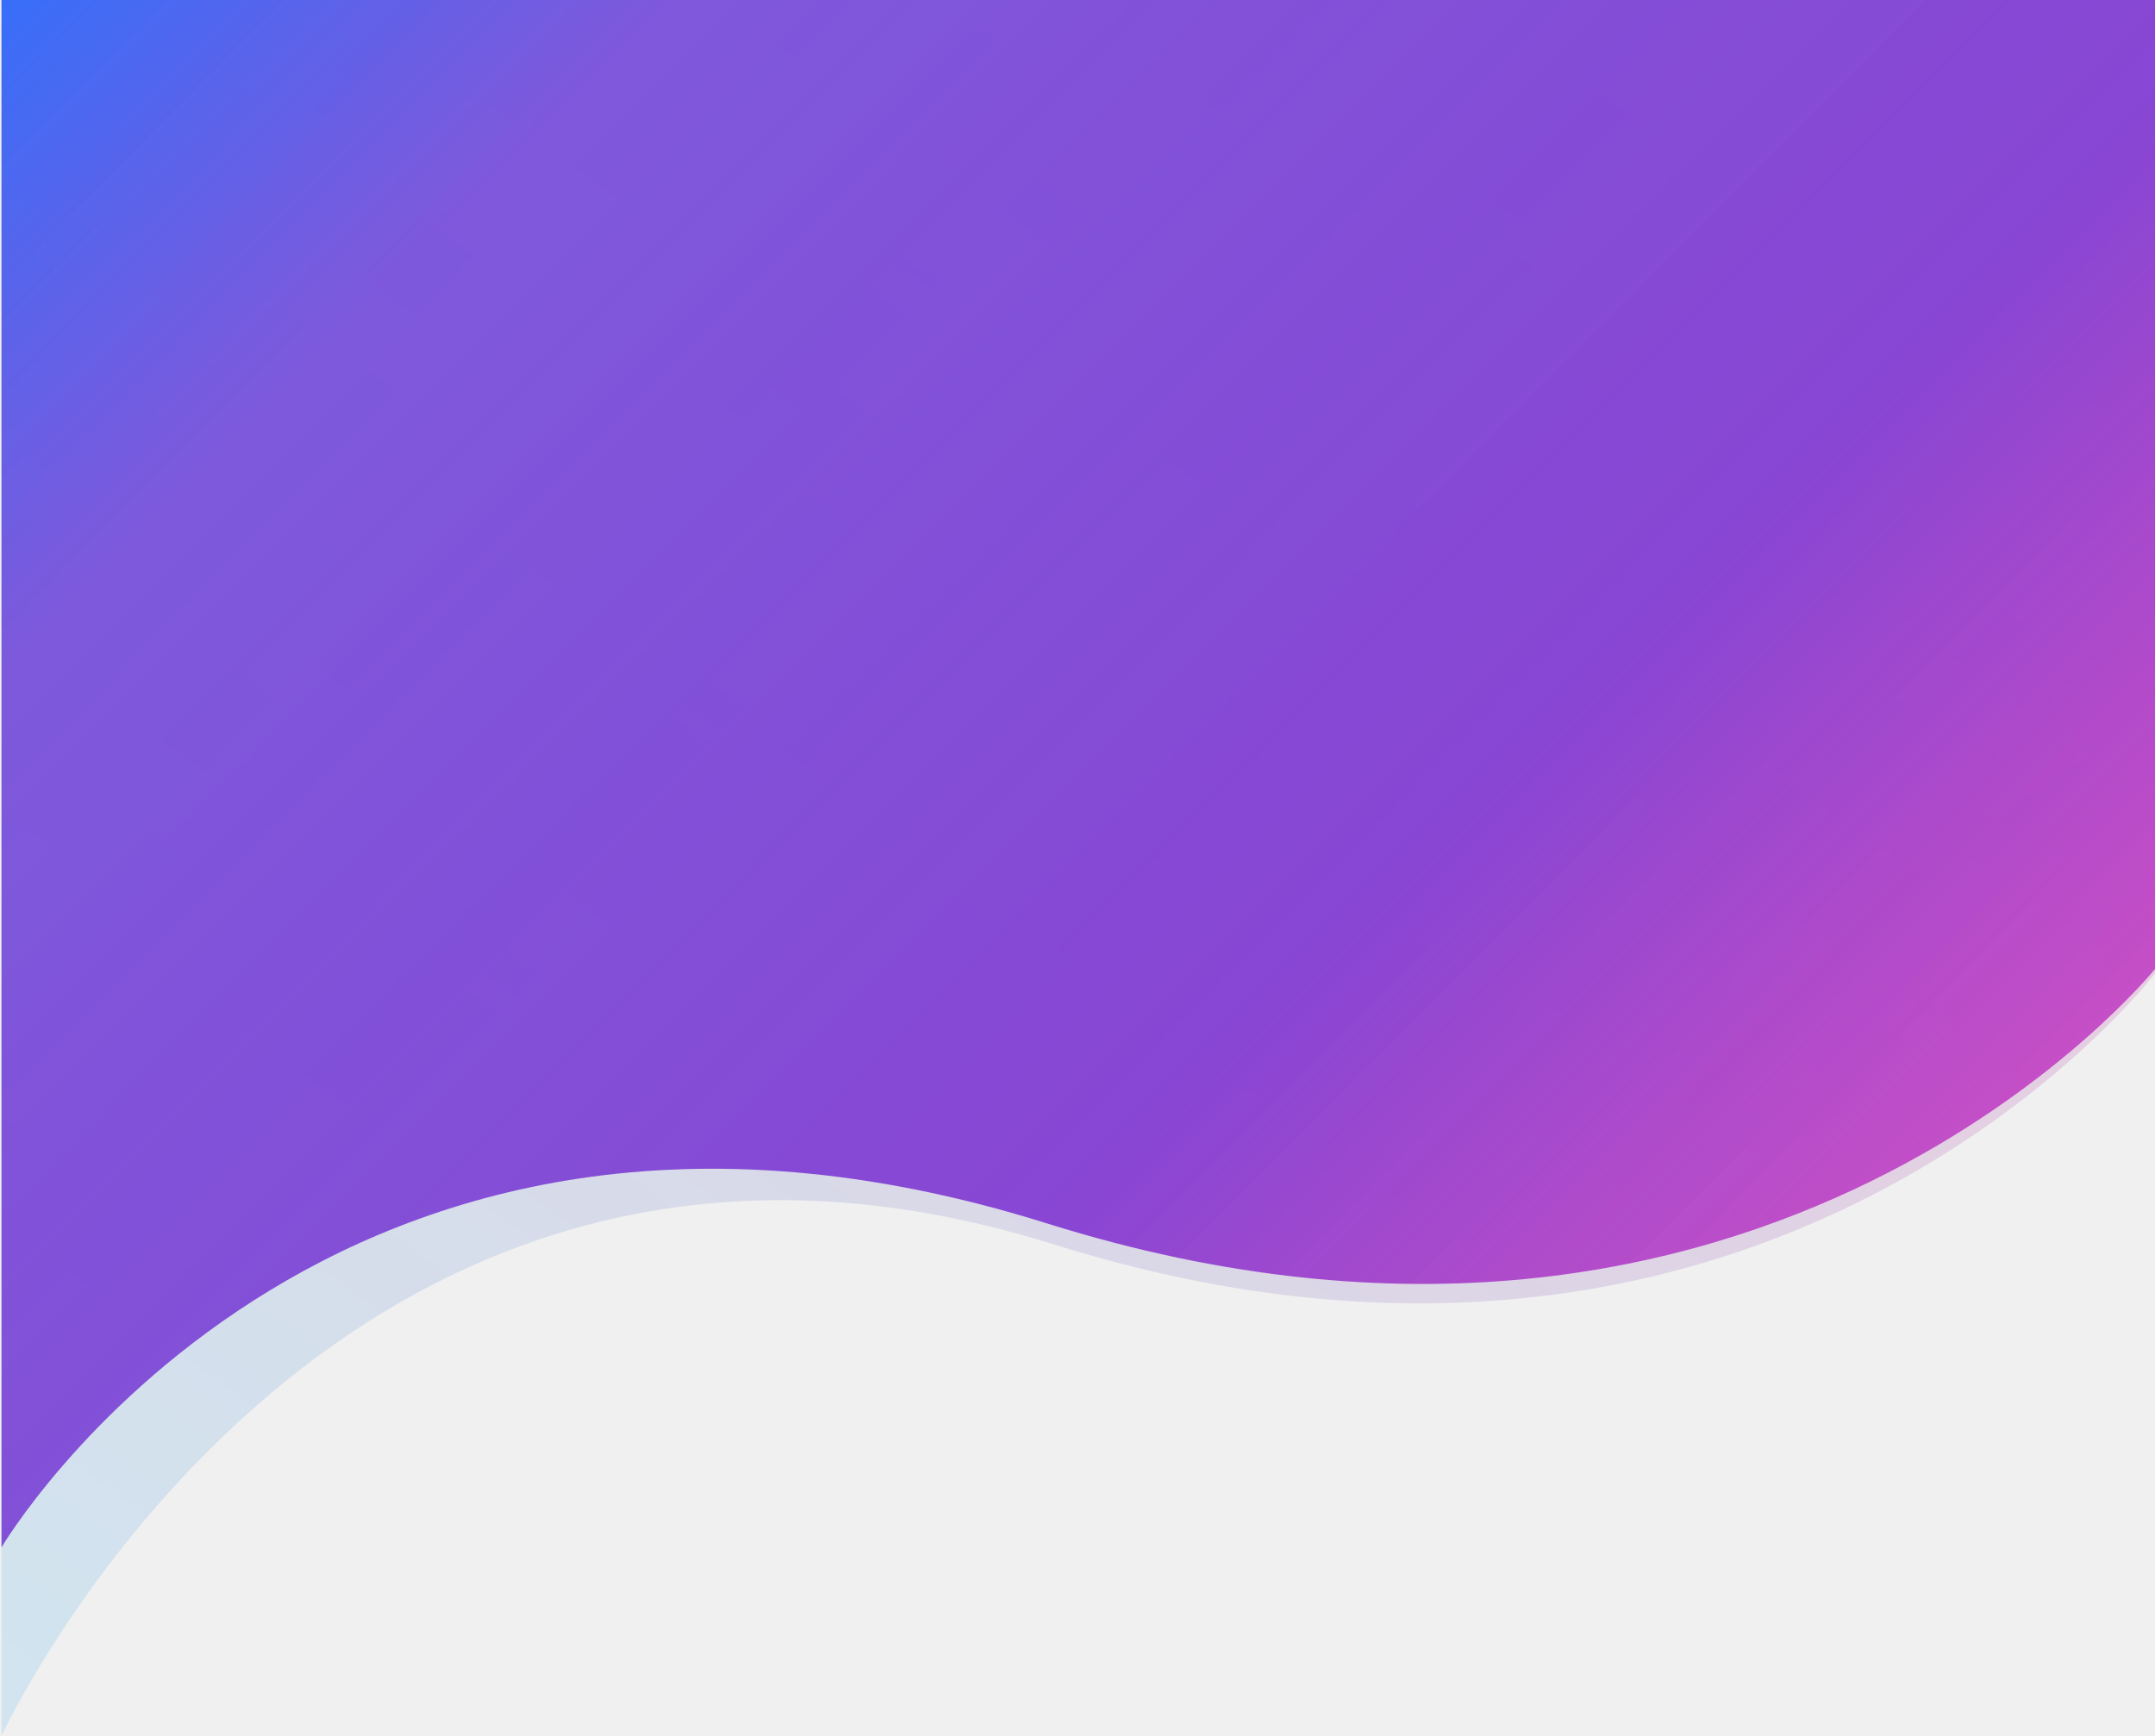
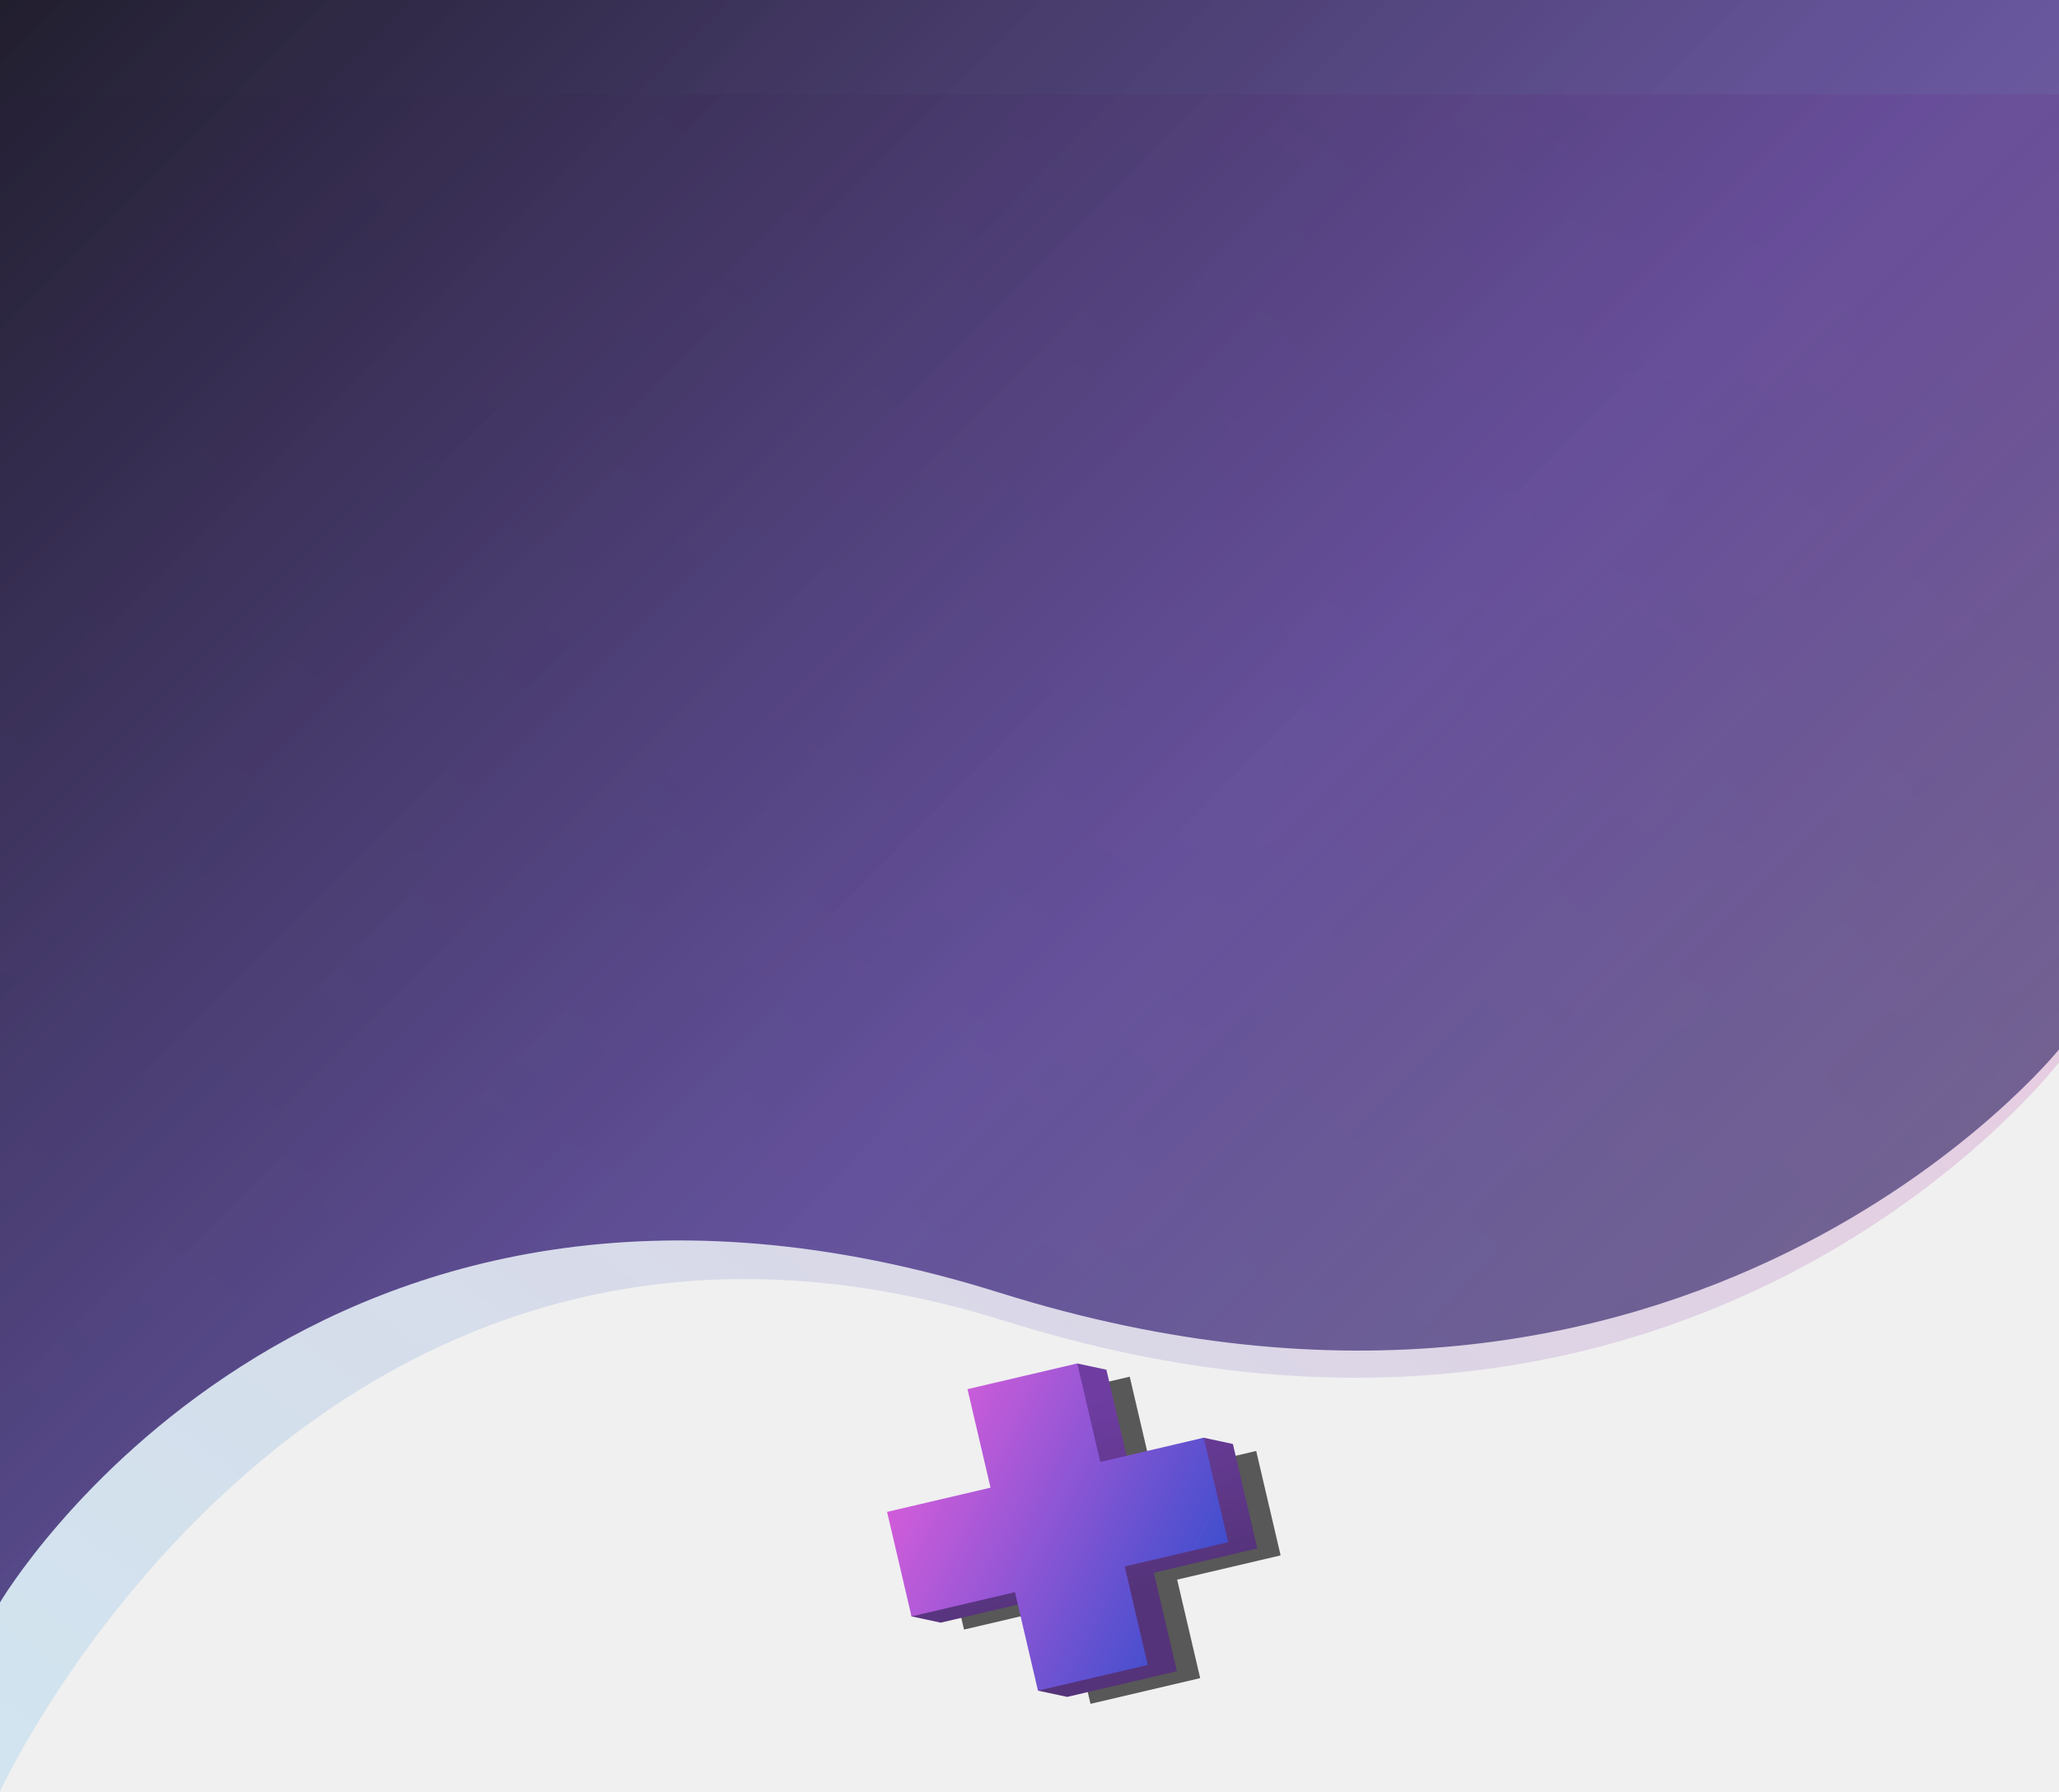
- <svg xmlns="http://www.w3.org/2000/svg" width="1440" height="1160" viewBox="0 0 1440 1160" fill="none">
-   <path opacity="0.19" d="M1 -26H1440V650.5C1440 650.5 1186 982.75 704 831.5C222 680.25 1 1160 1 1160V-26Z" fill="url(#paint0_linear_663_27)" />
-   <path d="M1 -86H1440V647.5C1440 647.5 1181.5 968.75 699.5 817.5C217.5 666.25 1 1034 1 1034V-86Z" fill="url(#paint1_linear_663_27)" />
+ <svg xmlns="http://www.w3.org/2000/svg" width="1439" height="1252" viewBox="0 0 1439 1252" fill="none">
+   <path opacity="0.19" d="M0 66H1439V742.5C1439 742.5 1185 1074.75 703 923.5C221 772.25 0 1252 0 1252V66Z" fill="url(#paint0_linear_692_60)" />
+   <path d="M0 0H1439V733.5C1439 733.5 1180.5 1054.75 698.5 903.5C216.5 752.25 0 1120 0 1120V0Z" fill="url(#paint1_linear_692_60)" />
+   <g clip-path="url(#clip0_692_60)">
+     <path opacity="0.63" d="M789.551 962.223L805.64 1031.07L877.938 1014.13L895 1087.13L822.701 1104.07L838.791 1172.92L762.125 1190.89L746.036 1122.04L673.737 1138.98L656.675 1065.98L728.974 1049.04L712.885 980.188L789.551 962.223Z" fill="black" />
+     <path d="M752.875 953L773.248 957.368L789.337 1026.21L841.264 1004.9L861.636 1009.27L878.697 1082.28L806.399 1099.22L822.488 1168.07L745.822 1186.03L725.449 1181.66L729.733 1117.18L657.434 1134.13L637.062 1129.76L640.373 1061.12L712.672 1044.18L696.582 975.334L752.568 962.214L752.875 953Z" fill="url(#paint2_linear_692_60)" />
+     <path d="M752.875 953L773.248 957.368L789.337 1026.21L841.264 1004.9L861.636 1009.27L878.697 1082.28L806.399 1099.22L822.488 1168.07L745.822 1186.03L725.449 1181.66L729.733 1117.18L657.434 1134.13L637.062 1129.76L640.373 1061.12L712.672 1044.18L696.582 975.334L752.568 962.214L752.875 953Z" fill="url(#paint3_linear_692_60)" fill-opacity="0.1" />
+     <path d="M752.875 953L768.964 1021.85L841.263 1004.9L858.325 1077.91L786.026 1094.85L802.115 1163.7L725.449 1181.66L709.36 1112.82L637.061 1129.76L620 1056.75L692.299 1039.81L676.209 970.966L752.875 953Z" fill="url(#paint4_linear_692_60)" />
+     <path d="M752.875 953L768.964 1021.85L841.263 1004.9L858.325 1077.91L786.026 1094.85L802.115 1163.7L725.449 1181.66L709.36 1112.82L637.061 1129.76L620 1056.75L692.299 1039.81L676.209 970.966L752.875 953Z" fill="url(#paint5_linear_692_60)" fill-opacity="0.25" />
+   </g>
  <defs>
-     <linearGradient id="paint0_linear_663_27" x1="1130.5" y1="-26" x2="189.553" y2="1268.69" gradientUnits="userSpaceOnUse">
+     <linearGradient id="paint0_linear_692_60" x1="1129.5" y1="66" x2="188.553" y2="1360.69" gradientUnits="userSpaceOnUse">
      <stop stop-color="#EC007F" />
      <stop offset="1" stop-color="#0094E7" stop-opacity="0.69" />
    </linearGradient>
-     <linearGradient id="paint1_linear_663_27" x1="1396" y1="1356.5" x2="-25.185" y2="-59.723" gradientUnits="userSpaceOnUse">
-       <stop stop-color="#FF22AC" stop-opacity="0.64" />
-       <stop offset="0.432" stop-color="#8846D3" />
-       <stop offset="0.812" stop-color="#764EDB" stop-opacity="0.92" />
-       <stop offset="1" stop-color="#2973FF" />
+     <linearGradient id="paint1_linear_692_60" x1="1395" y1="1442.5" x2="-26.185" y2="26.277" gradientUnits="userSpaceOnUse">
+       <stop stop-color="#433D60" stop-opacity="0.64" />
+       <stop offset="0.5" stop-color="#4A348B" stop-opacity="0.82" />
+       <stop offset="1" stop-color="#211E2E" />
    </linearGradient>
+     <linearGradient id="paint2_linear_692_60" x1="763.461" y1="975.271" x2="800.942" y2="1113.34" gradientUnits="userSpaceOnUse">
+       <stop stop-color="#5F2898" />
+       <stop offset="1" stop-color="#421D6B" />
+     </linearGradient>
+     <linearGradient id="paint3_linear_692_60" x1="763.461" y1="975.271" x2="800.942" y2="1113.34" gradientUnits="userSpaceOnUse">
+       <stop stop-color="white" />
+       <stop offset="1" stop-color="white" />
+     </linearGradient>
+     <linearGradient id="paint4_linear_692_60" x1="652.37" y1="996.159" x2="883.684" y2="1109.76" gradientUnits="userSpaceOnUse">
+       <stop stop-color="#C126CE" />
+       <stop offset="1" stop-color="#284CCB" />
+     </linearGradient>
+     <linearGradient id="paint5_linear_692_60" x1="652.37" y1="996.159" x2="883.684" y2="1109.76" gradientUnits="userSpaceOnUse">
+       <stop stop-color="white" />
+       <stop offset="1" stop-color="#284CCB" />
+     </linearGradient>
+     <clipPath id="clip0_692_60">
+       <rect width="275" height="238" fill="white" transform="translate(620 953)" />
+     </clipPath>
  </defs>
</svg>
